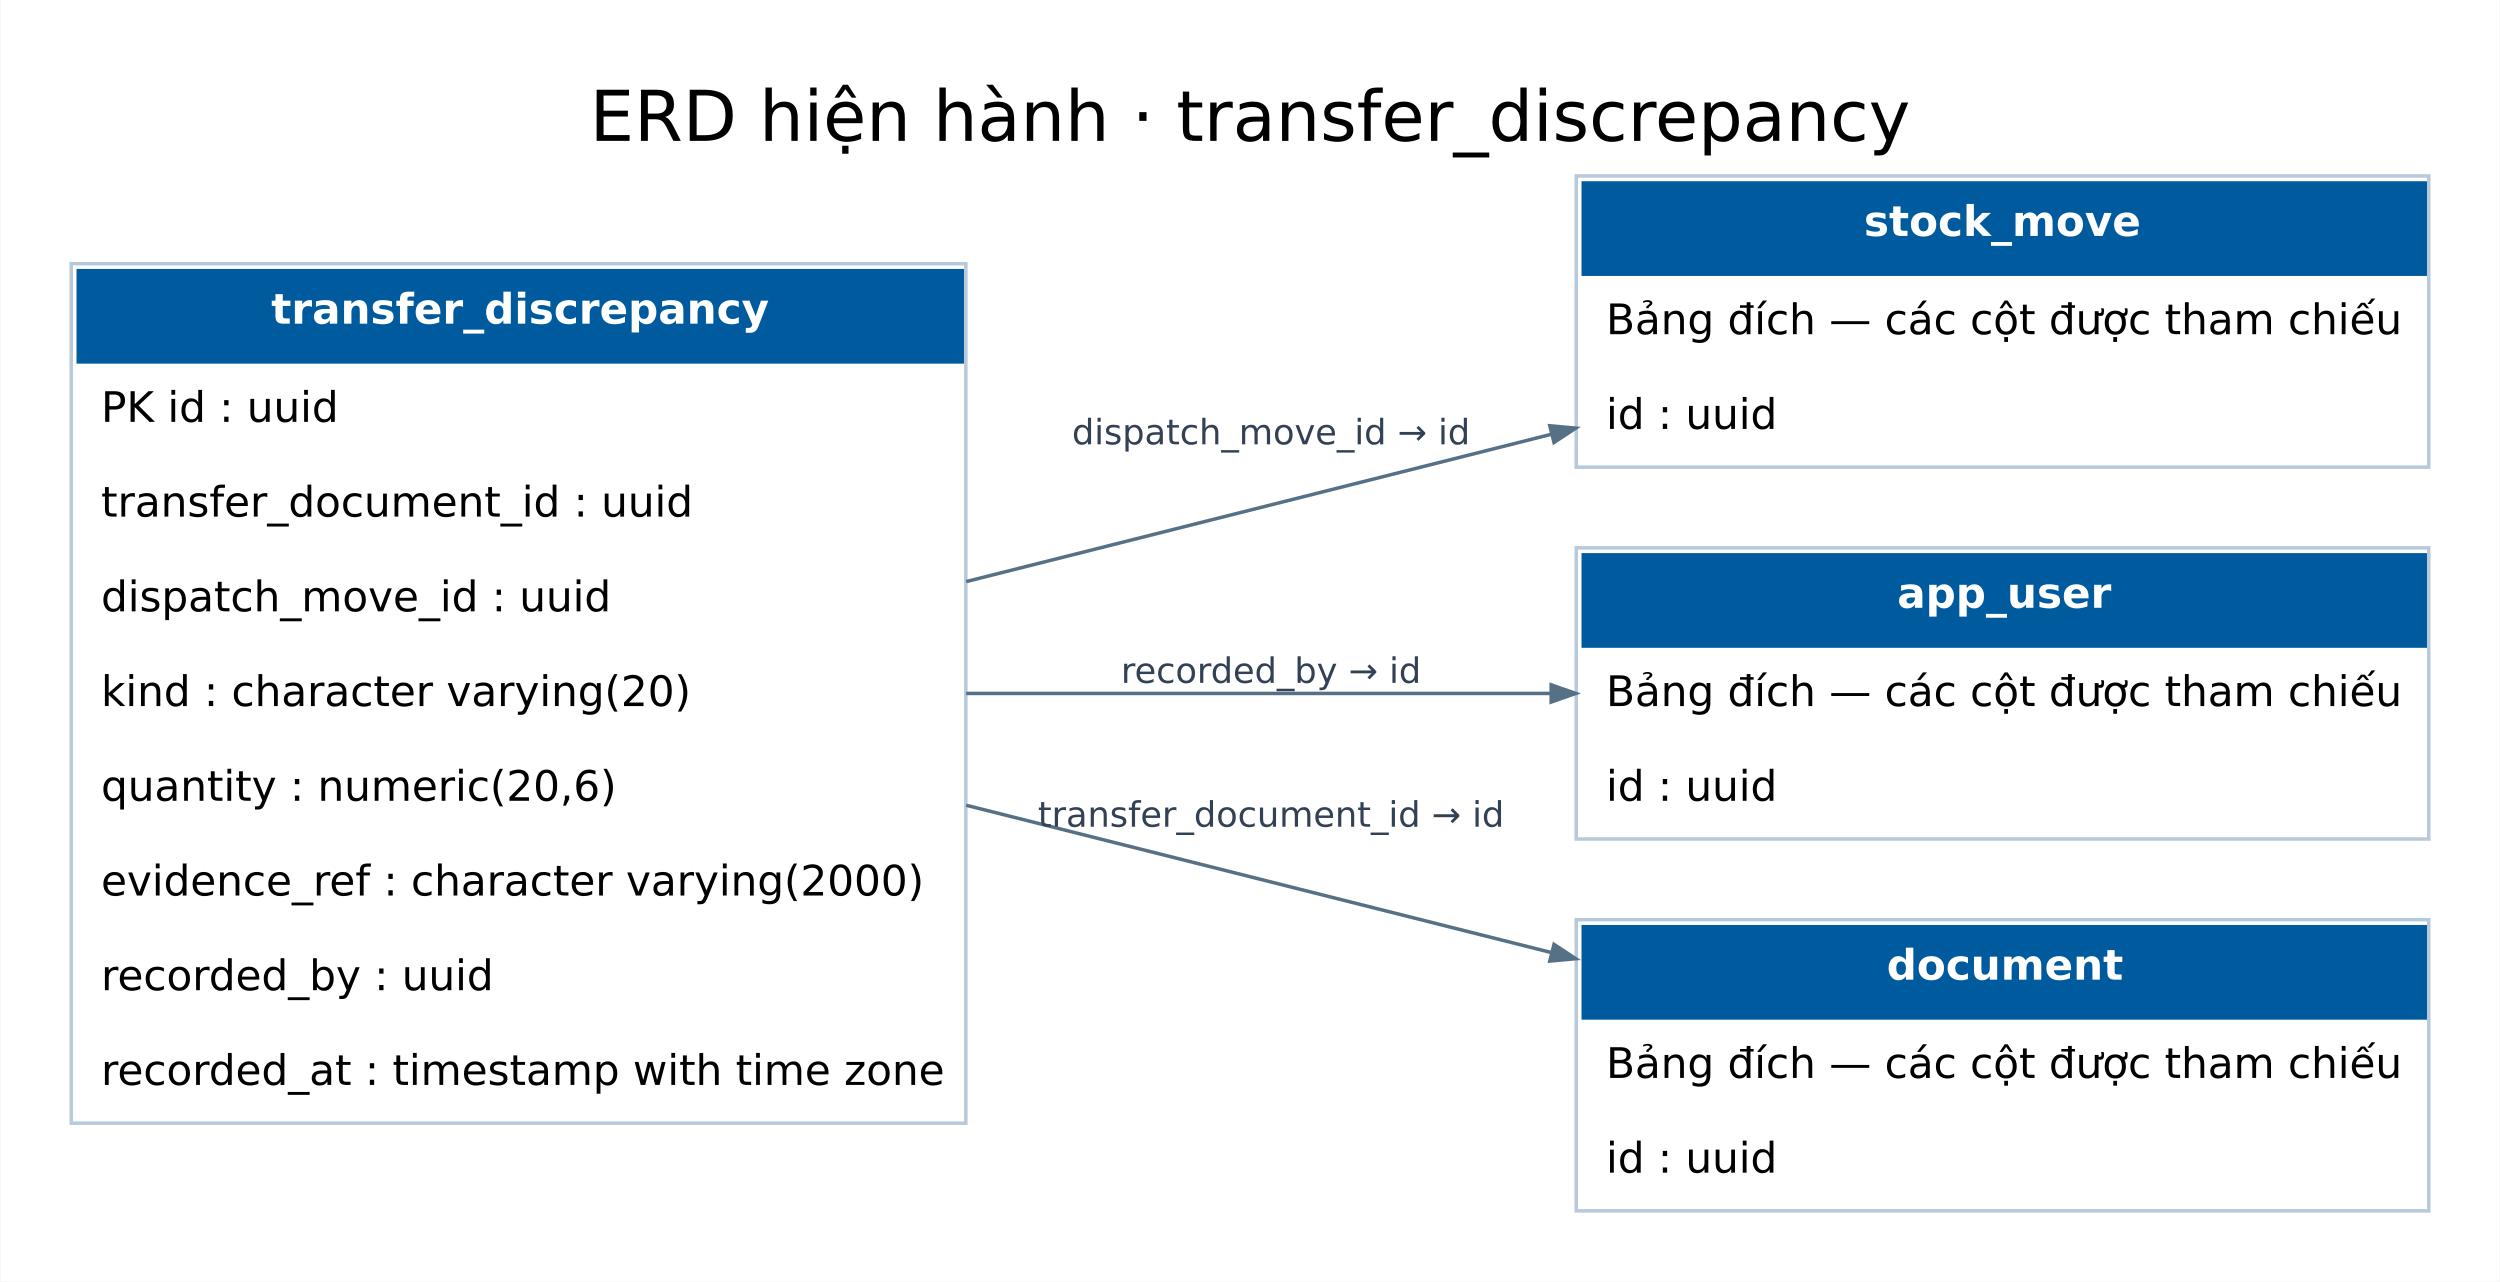
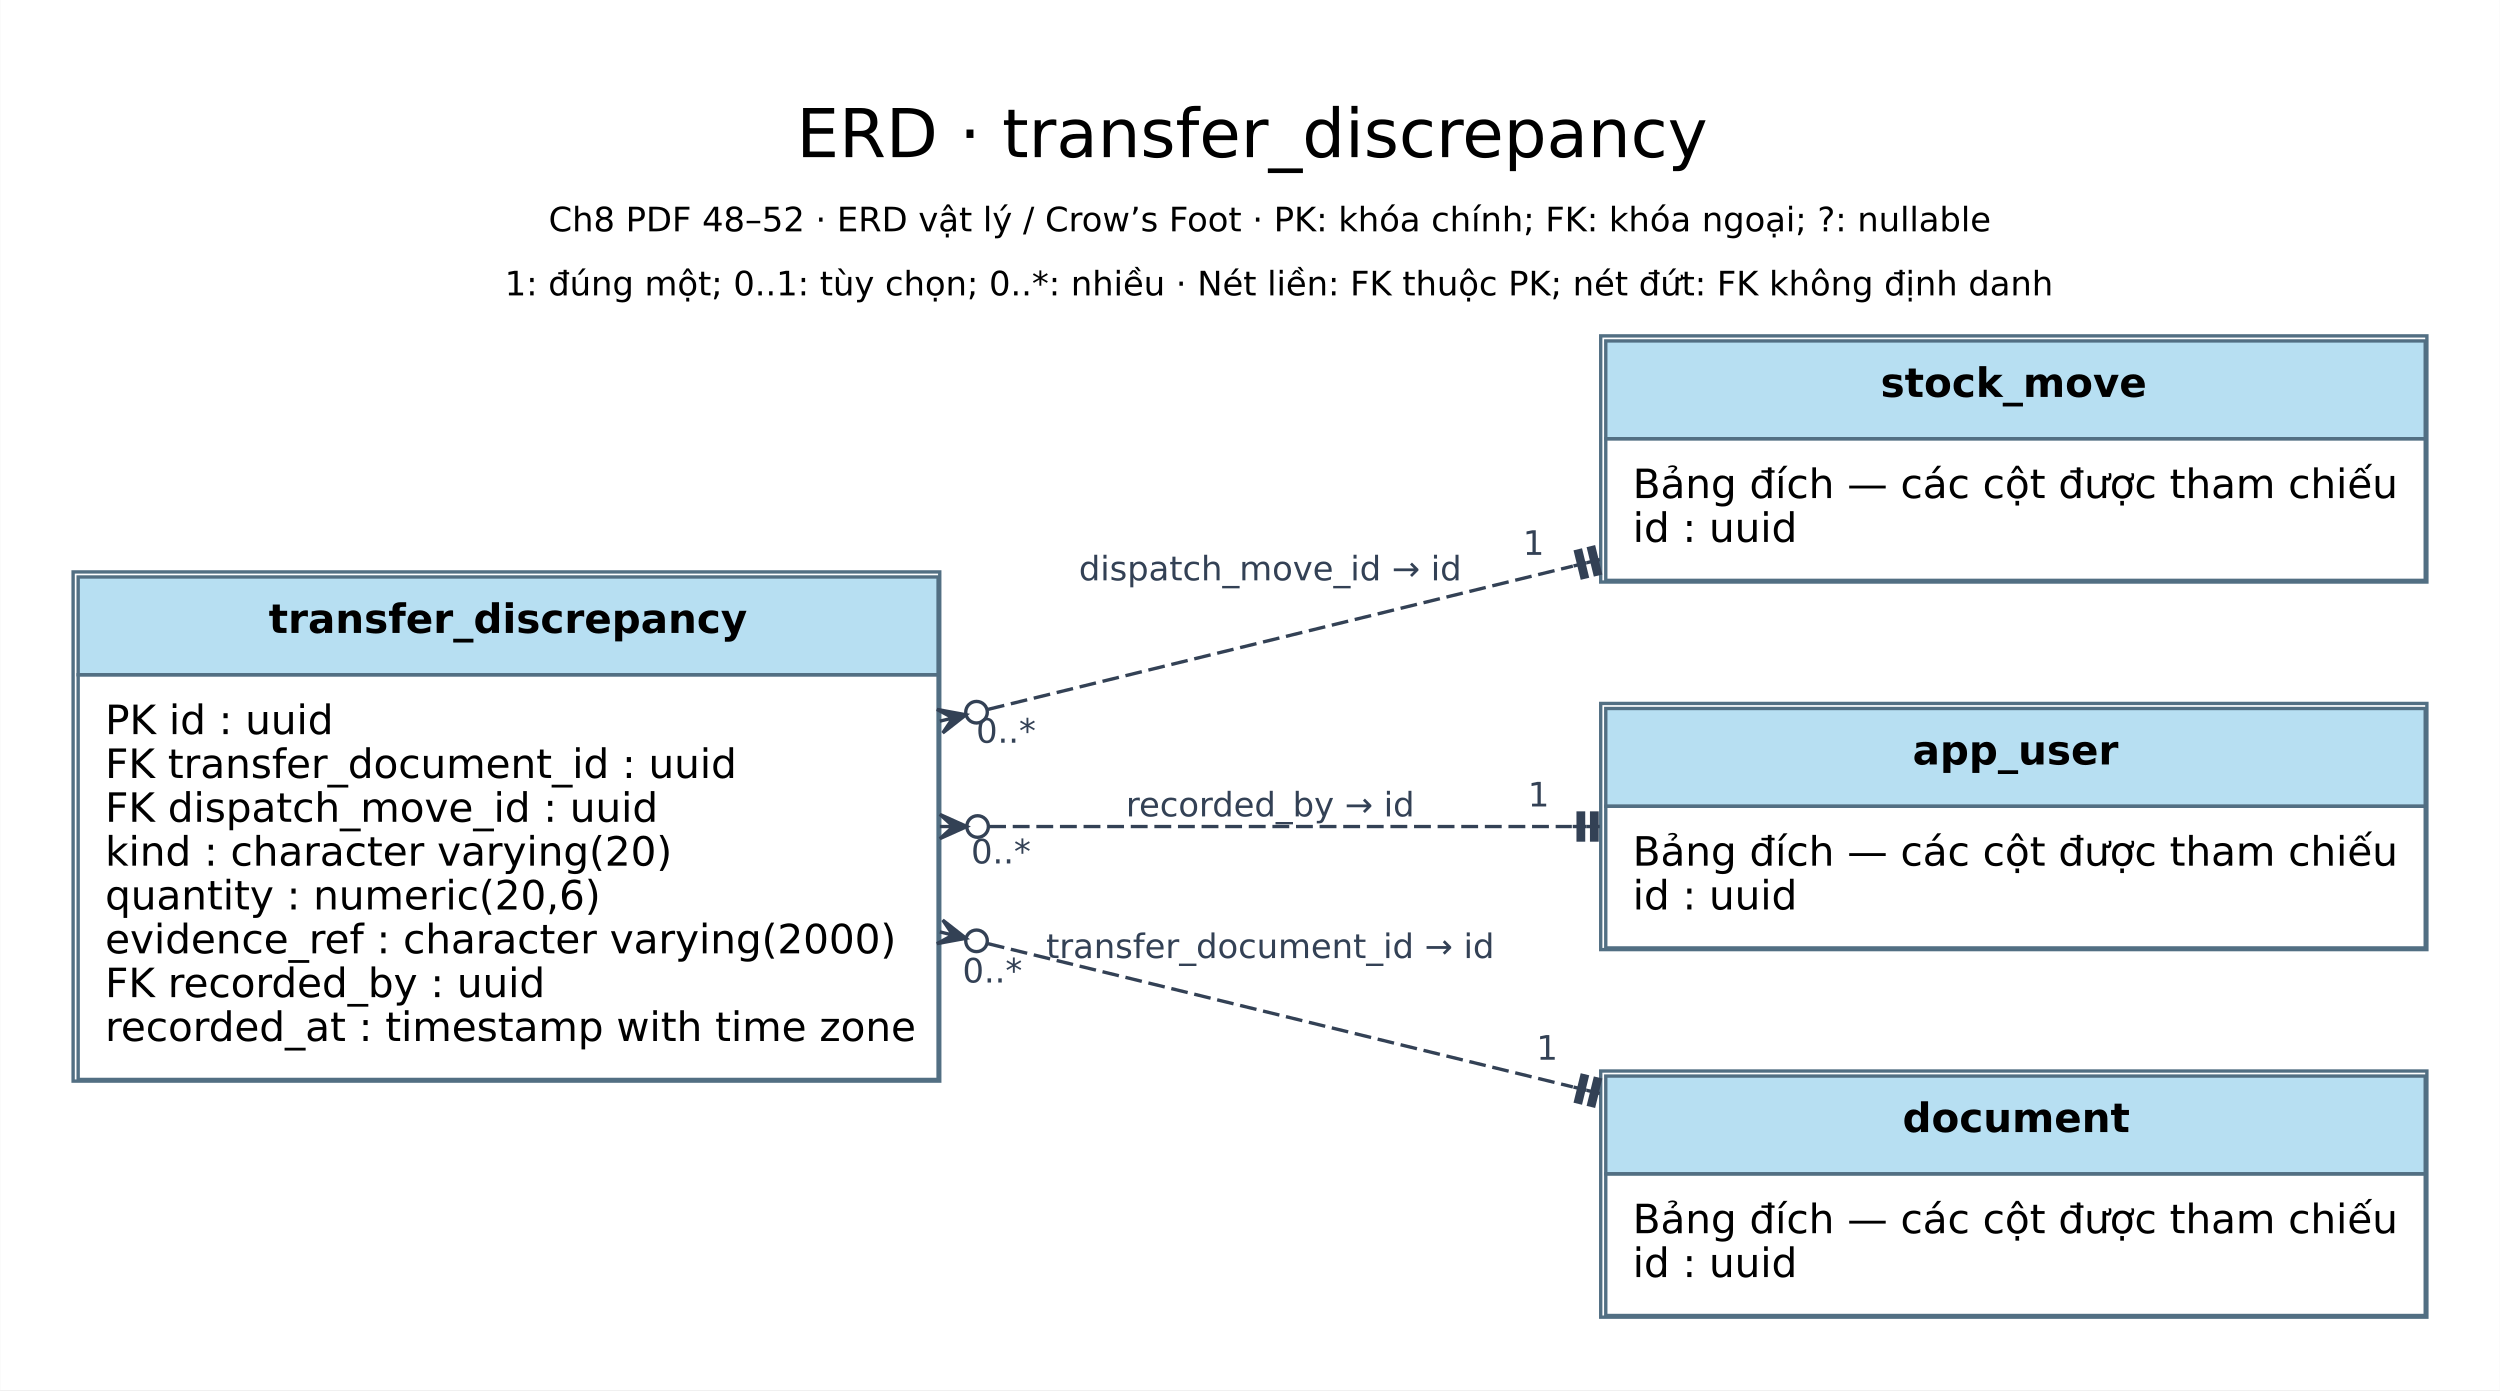
- <svg xmlns="http://www.w3.org/2000/svg" width="712pt" height="365pt" viewBox="0.00 0.00 712.32 365.32">
-   <g id="graph0" class="graph" transform="scale(1 1) rotate(0) translate(20.16 345.16)">
-     <polygon fill="white" stroke="transparent" points="-20.16,20.16 -20.16,-345.16 692.16,-345.16 692.16,20.16 -20.16,20.16" />
-     <text text-anchor="middle" x="336" y="-305" font-family="DejaVu Sans" font-size="20.00">ERD hiện hành · transfer_discrepancy</text>
+ <svg xmlns="http://www.w3.org/2000/svg" width="741pt" height="412pt" viewBox="0.00 0.00 741.20 412.20">
+   <g id="graph0" class="graph" transform="scale(1 1) rotate(0) translate(21.6 390.6)">
+     <polygon fill="white" stroke="transparent" points="-21.6,21.6 -21.6,-390.6 719.6,-390.6 719.6,21.6 -21.6,21.6" />
+     <text text-anchor="start" x="214.5" y="-344" font-family="DejaVu Sans" font-size="20.00">ERD · transfer_discrepancy</text>
+     <text text-anchor="start" x="141" y="-322" font-family="DejaVu Sans" font-size="10.00">Ch8 PDF 48–52 · ERD vật lý / Crow’s Foot · PK: khóa chính; FK: khóa ngoại; ?: nullable</text>
+     <text text-anchor="start" x="128" y="-303" font-family="DejaVu Sans" font-size="10.00">1: đúng một; 0..1: tùy chọn; 0..*: nhiều · Nét liền: FK thuộc PK; nét đứt: FK không định danh</text>
    <g id="node1" class="node">
-       <polygon fill="#005b9e" stroke="transparent" points="1.5,-241.5 1.5,-268.5 254.5,-268.5 254.5,-241.5 1.5,-241.5" />
-       <text text-anchor="start" x="57" y="-252.9" font-family="DejaVu Sans" font-weight="bold" font-size="12.00" fill="white">transfer_discrepancy</text>
-       <text text-anchor="start" x="8.5" y="-224.9" font-family="DejaVu Sans" font-size="12.00">PK id : uuid</text>
-       <text text-anchor="start" x="8.5" y="-197.9" font-family="DejaVu Sans" font-size="12.00">transfer_document_id : uuid</text>
-       <text text-anchor="start" x="8.5" y="-170.9" font-family="DejaVu Sans" font-size="12.00">dispatch_move_id : uuid</text>
-       <text text-anchor="start" x="8.5" y="-143.9" font-family="DejaVu Sans" font-size="12.00">kind : character varying(20)</text>
-       <text text-anchor="start" x="8.5" y="-116.9" font-family="DejaVu Sans" font-size="12.00">quantity : numeric(20,6)</text>
-       <text text-anchor="start" x="8.5" y="-89.9" font-family="DejaVu Sans" font-size="12.00">evidence_ref : character varying(2000)</text>
-       <text text-anchor="start" x="8.5" y="-62.9" font-family="DejaVu Sans" font-size="12.00">recorded_by : uuid</text>
-       <text text-anchor="start" x="8.5" y="-35.9" font-family="DejaVu Sans" font-size="12.00">recorded_at : timestamp with time zone</text>
-       <polygon fill="none" stroke="#b7c9da" points="0,-25 0,-270 255,-270 255,-25 0,-25" />
+       <polygon fill="#b7dff2" stroke="transparent" points="1.5,-190.5 1.5,-219.5 256.5,-219.5 256.5,-190.5 1.5,-190.5" />
+       <polygon fill="none" stroke="#526f83" points="1.5,-190.5 1.5,-219.5 256.5,-219.5 256.5,-190.5 1.5,-190.5" />
+       <text text-anchor="start" x="58" y="-202.9" font-family="DejaVu Sans" font-weight="bold" font-size="12.00">transfer_discrepancy</text>
+       <polygon fill="none" stroke="#526f83" points="1.5,-70.5 1.5,-190.5 256.5,-190.5 256.5,-70.5 1.5,-70.5" />
+       <text text-anchor="start" x="9.5" y="-172.9" font-family="DejaVu Sans" font-size="12.00">PK id : uuid</text>
+       <text text-anchor="start" x="9.5" y="-159.9" font-family="DejaVu Sans" font-size="12.00">FK transfer_document_id : uuid</text>
+       <text text-anchor="start" x="9.5" y="-146.9" font-family="DejaVu Sans" font-size="12.00">FK dispatch_move_id : uuid</text>
+       <text text-anchor="start" x="9.5" y="-133.9" font-family="DejaVu Sans" font-size="12.00">kind : character varying(20)</text>
+       <text text-anchor="start" x="9.5" y="-120.9" font-family="DejaVu Sans" font-size="12.00">quantity : numeric(20,6)</text>
+       <text text-anchor="start" x="9.5" y="-107.9" font-family="DejaVu Sans" font-size="12.00">evidence_ref : character varying(2000)</text>
+       <text text-anchor="start" x="9.5" y="-94.9" font-family="DejaVu Sans" font-size="12.00">FK recorded_by : uuid</text>
+       <text text-anchor="start" x="9.5" y="-81.9" font-family="DejaVu Sans" font-size="12.00">recorded_at : timestamp with time zone</text>
+       <polygon fill="none" stroke="#526f83" points="0,-70 0,-221 257,-221 257,-70 0,-70" />
    </g>
    <g id="node2" class="node">
-       <polygon fill="#005b9e" stroke="transparent" points="430.5,-266.5 430.5,-293.5 671.5,-293.5 671.5,-266.5 430.5,-266.5" />
-       <text text-anchor="start" x="511" y="-277.9" font-family="DejaVu Sans" font-weight="bold" font-size="12.00" fill="white">stock_move</text>
-       <text text-anchor="start" x="437.5" y="-249.9" font-family="DejaVu Sans" font-size="12.00">Bảng đích — các cột được tham chiếu</text>
-       <text text-anchor="start" x="437.5" y="-222.9" font-family="DejaVu Sans" font-size="12.00">id : uuid</text>
-       <polygon fill="none" stroke="#b7c9da" points="429,-212 429,-295 672,-295 672,-212 429,-212" />
+       <polygon fill="#b7dff2" stroke="transparent" points="454.5,-260.5 454.5,-289.5 697.5,-289.5 697.5,-260.5 454.5,-260.5" />
+       <polygon fill="none" stroke="#526f83" points="454.5,-260.5 454.5,-289.5 697.5,-289.5 697.5,-260.5 454.5,-260.5" />
+       <text text-anchor="start" x="536" y="-272.9" font-family="DejaVu Sans" font-weight="bold" font-size="12.00">stock_move</text>
+       <polygon fill="none" stroke="#526f83" points="454.5,-218.5 454.5,-260.5 697.5,-260.5 697.5,-218.5 454.5,-218.5" />
+       <text text-anchor="start" x="462.5" y="-242.9" font-family="DejaVu Sans" font-size="12.00">Bảng đích — các cột được tham chiếu</text>
+       <text text-anchor="start" x="462.5" y="-229.9" font-family="DejaVu Sans" font-size="12.00">id : uuid</text>
+       <polygon fill="none" stroke="#526f83" points="453,-218 453,-291 698,-291 698,-218 453,-218" />
    </g>
    <g id="edge1" class="edge">
-       <path fill="none" stroke="#567086" d="M255.1,-179.38C307.82,-192.65 368.94,-208.04 421.78,-221.34" />
-       <polygon fill="#567086" stroke="#567086" points="421.46,-223.79 428.85,-223.12 422.66,-219.04 421.46,-223.79" />
-       <text text-anchor="middle" x="342" y="-218.5" font-family="DejaVu Sans" font-size="10.00" fill="#334155">dispatch_move_id → id</text>
+       <path fill="none" stroke="#334155" stroke-dasharray="5,2" d="M271.27,-180.23C326.91,-193.85 390.33,-209.39 444.74,-222.72" />
+       <polygon fill="#334155" stroke="#334155" points="264.79,-178.64 257.88,-173.24 260.9,-177.69 257.02,-176.74 257.02,-176.74 257.02,-176.74 260.9,-177.69 256.16,-180.23 264.79,-178.64 264.79,-178.64" />
+       <ellipse fill="none" stroke="#334155" cx="267.9" cy="-179.4" rx="3.2" ry="3.2" />
+       <polygon fill="#334155" stroke="#334155" points="452.88,-220.59 450.98,-228.36 449.42,-227.98 451.33,-220.21 452.88,-220.59" />
+       <polyline fill="none" stroke="#334155" points="452.71,-224.67 448.82,-223.72 " />
+       <polygon fill="#334155" stroke="#334155" points="448.99,-219.64 447.09,-227.41 445.54,-227.03 447.44,-219.26 448.99,-219.64" />
+       <polyline fill="none" stroke="#334155" points="448.82,-223.72 444.94,-222.76 " />
+       <text text-anchor="middle" x="355" y="-218.5" font-family="DejaVu Sans" font-size="10.00" fill="#334155">dispatch_move_id → id</text>
+       <text text-anchor="middle" x="433.09" y="-226.06" font-family="DejaVu Sans" font-size="10.00" fill="#334155">1</text>
+       <text text-anchor="middle" x="276.64" y="-170.34" font-family="DejaVu Sans" font-size="10.00" fill="#334155">0..*</text>
    </g>
    <g id="node3" class="node">
-       <polygon fill="#005b9e" stroke="transparent" points="430.5,-160.5 430.5,-187.5 671.5,-187.5 671.5,-160.5 430.5,-160.5" />
-       <text text-anchor="start" x="520.5" y="-171.9" font-family="DejaVu Sans" font-weight="bold" font-size="12.00" fill="white">app_user</text>
-       <text text-anchor="start" x="437.5" y="-143.9" font-family="DejaVu Sans" font-size="12.00">Bảng đích — các cột được tham chiếu</text>
-       <text text-anchor="start" x="437.5" y="-116.9" font-family="DejaVu Sans" font-size="12.00">id : uuid</text>
-       <polygon fill="none" stroke="#b7c9da" points="429,-106 429,-189 672,-189 672,-106 429,-106" />
+       <polygon fill="#b7dff2" stroke="transparent" points="454.5,-151.5 454.5,-180.5 697.5,-180.5 697.5,-151.5 454.5,-151.5" />
+       <polygon fill="none" stroke="#526f83" points="454.5,-151.5 454.5,-180.5 697.5,-180.5 697.5,-151.5 454.5,-151.5" />
+       <text text-anchor="start" x="545.5" y="-163.9" font-family="DejaVu Sans" font-weight="bold" font-size="12.00">app_user</text>
+       <polygon fill="none" stroke="#526f83" points="454.5,-109.5 454.5,-151.5 697.5,-151.5 697.5,-109.5 454.5,-109.5" />
+       <text text-anchor="start" x="462.5" y="-133.9" font-family="DejaVu Sans" font-size="12.00">Bảng đích — các cột được tham chiếu</text>
+       <text text-anchor="start" x="462.5" y="-120.9" font-family="DejaVu Sans" font-size="12.00">id : uuid</text>
+       <polygon fill="none" stroke="#526f83" points="453,-109 453,-182 698,-182 698,-109 453,-109" />
    </g>
    <g id="edge2" class="edge">
-       <path fill="none" stroke="#567086" d="M255.1,-147.5C307.82,-147.5 368.94,-147.5 421.78,-147.5" />
-       <polygon fill="#567086" stroke="#567086" points="421.85,-149.95 428.85,-147.5 421.85,-145.05 421.85,-149.95" />
-       <text text-anchor="middle" x="342" y="-150.5" font-family="DejaVu Sans" font-size="10.00" fill="#334155">recorded_by → id</text>
+       <path fill="none" stroke="#334155" stroke-dasharray="5,2" d="M271.64,-145.5C327.08,-145.5 390.21,-145.5 444.43,-145.5" />
+       <polygon fill="#334155" stroke="#334155" points="265.02,-145.5 257.02,-141.9 261.02,-145.5 257.02,-145.5 257.02,-145.5 257.02,-145.5 261.02,-145.5 257.02,-149.1 265.02,-145.5 265.02,-145.5" />
+       <ellipse fill="none" stroke="#334155" cx="268.22" cy="-145.5" rx="3.2" ry="3.2" />
+       <polygon fill="#334155" stroke="#334155" points="451.91,-141.5 451.91,-149.5 450.31,-149.5 450.31,-141.5 451.91,-141.5" />
+       <polyline fill="none" stroke="#334155" points="452.71,-145.5 448.71,-145.5 " />
+       <polygon fill="#334155" stroke="#334155" points="447.91,-141.5 447.91,-149.5 446.31,-149.5 446.31,-141.5 447.91,-141.5" />
+       <polyline fill="none" stroke="#334155" points="448.71,-145.5 444.71,-145.5 " />
+       <text text-anchor="middle" x="355" y="-148.5" font-family="DejaVu Sans" font-size="10.00" fill="#334155">recorded_by → id</text>
+       <text text-anchor="middle" x="434.58" y="-151.45" font-family="DejaVu Sans" font-size="10.00" fill="#334155">1</text>
+       <text text-anchor="middle" x="275.15" y="-134.55" font-family="DejaVu Sans" font-size="10.00" fill="#334155">0..*</text>
    </g>
    <g id="node4" class="node">
-       <polygon fill="#005b9e" stroke="transparent" points="430.5,-54.5 430.5,-81.5 671.5,-81.5 671.5,-54.5 430.5,-54.5" />
-       <text text-anchor="start" x="517.5" y="-65.9" font-family="DejaVu Sans" font-weight="bold" font-size="12.00" fill="white">document</text>
-       <text text-anchor="start" x="437.5" y="-37.9" font-family="DejaVu Sans" font-size="12.00">Bảng đích — các cột được tham chiếu</text>
-       <text text-anchor="start" x="437.5" y="-10.9" font-family="DejaVu Sans" font-size="12.00">id : uuid</text>
-       <polygon fill="none" stroke="#b7c9da" points="429,0 429,-83 672,-83 672,0 429,0" />
+       <polygon fill="#b7dff2" stroke="transparent" points="454.5,-42.5 454.5,-71.5 697.5,-71.5 697.5,-42.5 454.5,-42.5" />
+       <polygon fill="none" stroke="#526f83" points="454.5,-42.5 454.5,-71.5 697.5,-71.5 697.5,-42.5 454.5,-42.5" />
+       <text text-anchor="start" x="542.5" y="-54.9" font-family="DejaVu Sans" font-weight="bold" font-size="12.00">document</text>
+       <polygon fill="none" stroke="#526f83" points="454.5,-0.5 454.5,-42.5 697.5,-42.5 697.5,-0.5 454.5,-0.5" />
+       <text text-anchor="start" x="462.5" y="-24.9" font-family="DejaVu Sans" font-size="12.00">Bảng đích — các cột được tham chiếu</text>
+       <text text-anchor="start" x="462.5" y="-11.9" font-family="DejaVu Sans" font-size="12.00">id : uuid</text>
+       <polygon fill="none" stroke="#526f83" points="453,0 453,-73 698,-73 698,0 453,0" />
    </g>
    <g id="edge3" class="edge">
-       <path fill="none" stroke="#567086" d="M255.1,-115.62C307.82,-102.35 368.94,-86.96 421.78,-73.66" />
-       <polygon fill="#567086" stroke="#567086" points="422.66,-75.96 428.85,-71.88 421.46,-71.21 422.66,-75.96" />
-       <text text-anchor="middle" x="342" y="-109.5" font-family="DejaVu Sans" font-size="10.00" fill="#334155">transfer_document_id → id</text>
+       <path fill="none" stroke="#334155" stroke-dasharray="5,2" d="M271.27,-110.77C326.91,-97.15 390.33,-81.61 444.74,-68.28" />
+       <polygon fill="#334155" stroke="#334155" points="264.79,-112.36 256.16,-110.77 260.9,-113.31 257.02,-114.26 257.02,-114.26 257.02,-114.26 260.9,-113.31 257.88,-117.76 264.79,-112.36 264.79,-112.36" />
+       <ellipse fill="none" stroke="#334155" cx="267.9" cy="-111.6" rx="3.2" ry="3.2" />
+       <polygon fill="#334155" stroke="#334155" points="450.98,-62.64 452.88,-70.41 451.33,-70.79 449.42,-63.02 450.98,-62.64" />
+       <polyline fill="none" stroke="#334155" points="452.71,-66.33 448.82,-67.28 " />
+       <polygon fill="#334155" stroke="#334155" points="447.09,-63.59 448.99,-71.36 447.44,-71.74 445.54,-63.97 447.09,-63.59" />
+       <polyline fill="none" stroke="#334155" points="448.82,-67.28 444.94,-68.24 " />
+       <text text-anchor="middle" x="355" y="-106.5" font-family="DejaVu Sans" font-size="10.00" fill="#334155">transfer_document_id → id</text>
+       <text text-anchor="middle" x="437.11" y="-76.35" font-family="DejaVu Sans" font-size="10.00" fill="#334155">1</text>
+       <text text-anchor="middle" x="272.61" y="-99.24" font-family="DejaVu Sans" font-size="10.00" fill="#334155">0..*</text>
    </g>
  </g>
</svg>
